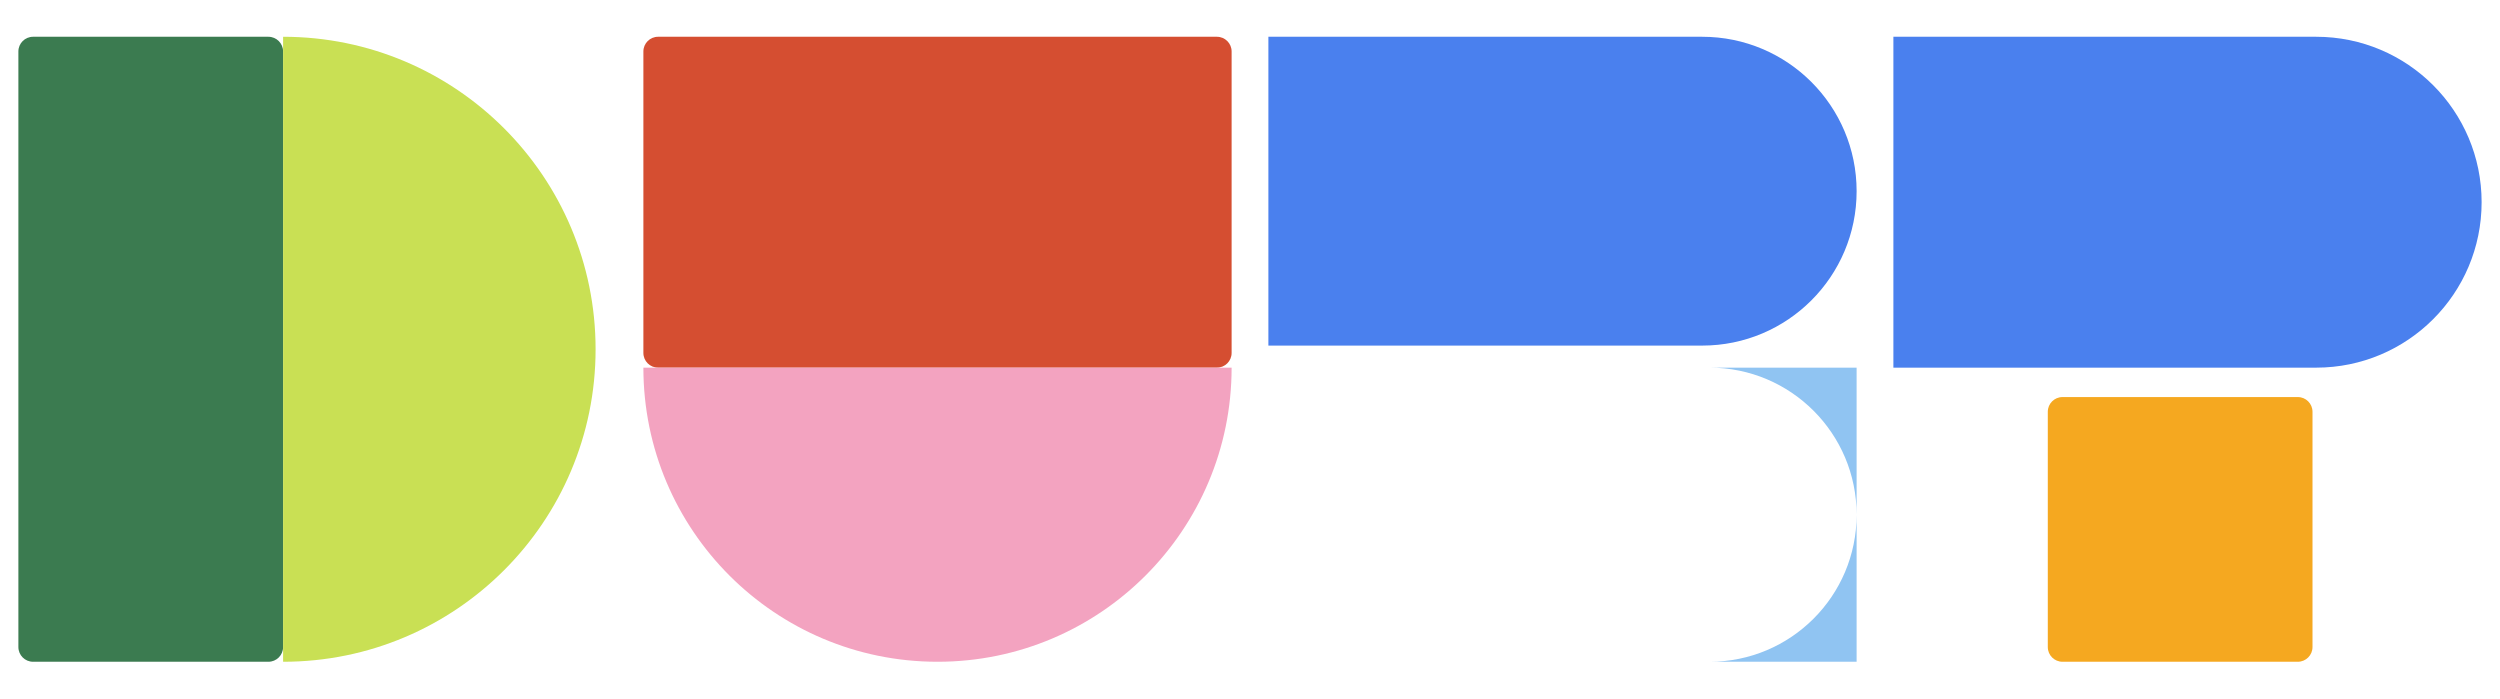
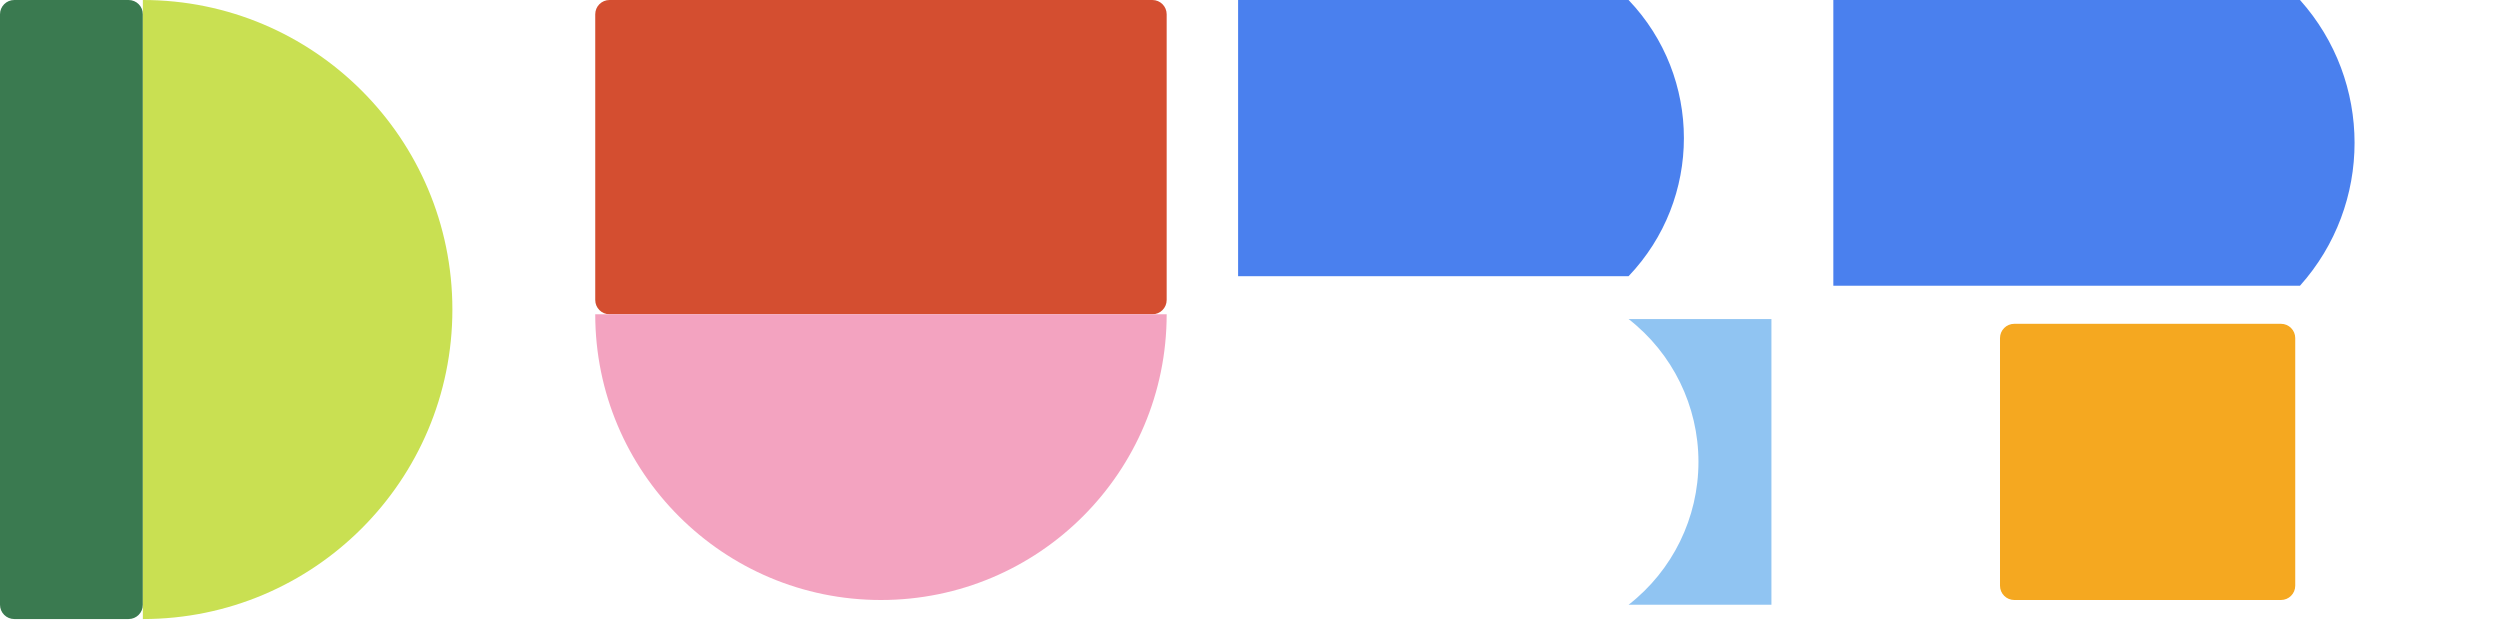
- <svg xmlns="http://www.w3.org/2000/svg" viewBox="0 0 680 190">
-   <rect x="5" y="10" width="72" height="170" rx="4" fill="#3B7B50" />
-   <path d="M77,10 A72,72 0 0,1 77,180 Z" fill="#C9E054" />
-   <rect x="175" y="10" width="160" height="90" rx="4" fill="#D54E31" />
-   <path d="M175,100 A80,80 0 0,0 335,100 Z" fill="#F3A3C0" />
-   <path d="M345,10 L463,10 A42,42 0 0,1 463,94 L345,94 Z" fill="#4A80EE" />
-   <path d="M465,100 L505,100 L505,180 L465,180 A40,40 0 0,0 465,100 Z" fill="#90C4F2" />
-   <path d="M515,10 L630,10 A45,45 0 0,1 630,100 L515,100 Z" fill="#4A80EE" />
-   <rect x="557" y="108" width="72" height="72" rx="4" fill="#F5A820" />
+ <svg xmlns="http://www.w3.org/2000/svg" viewBox="0 0 525 130" fill="none">
+   <rect x="0" y="0" width="30" height="130" rx="3" fill="#3A7A50" />
+   <path d="M30,0 A65,65 0 0,1 30,130 Z" fill="#C9E052" />
+   <rect x="125" y="0" width="120" height="66" rx="3" fill="#D44E30" />
+   <path d="M125,66 A60,60 0 0,0 245,66 Z" fill="#F3A3C0" />
+   <path d="M260,0 L342,0 A42,42 0 0,1 342,58 L260,58 Z" fill="#4A80EE" />
+   <path d="M342,67 L372,67 L372,127 L342,127 A38,38 0 0,0 342,67 Z" fill="#90C4F2" />
+   <path d="M385,0 L483,0 A45,45 0 0,1 483,60 L385,60 Z" fill="#4A80EE" />
+   <rect x="420" y="68" width="62" height="58" rx="3" fill="#F5A820" />
</svg>
